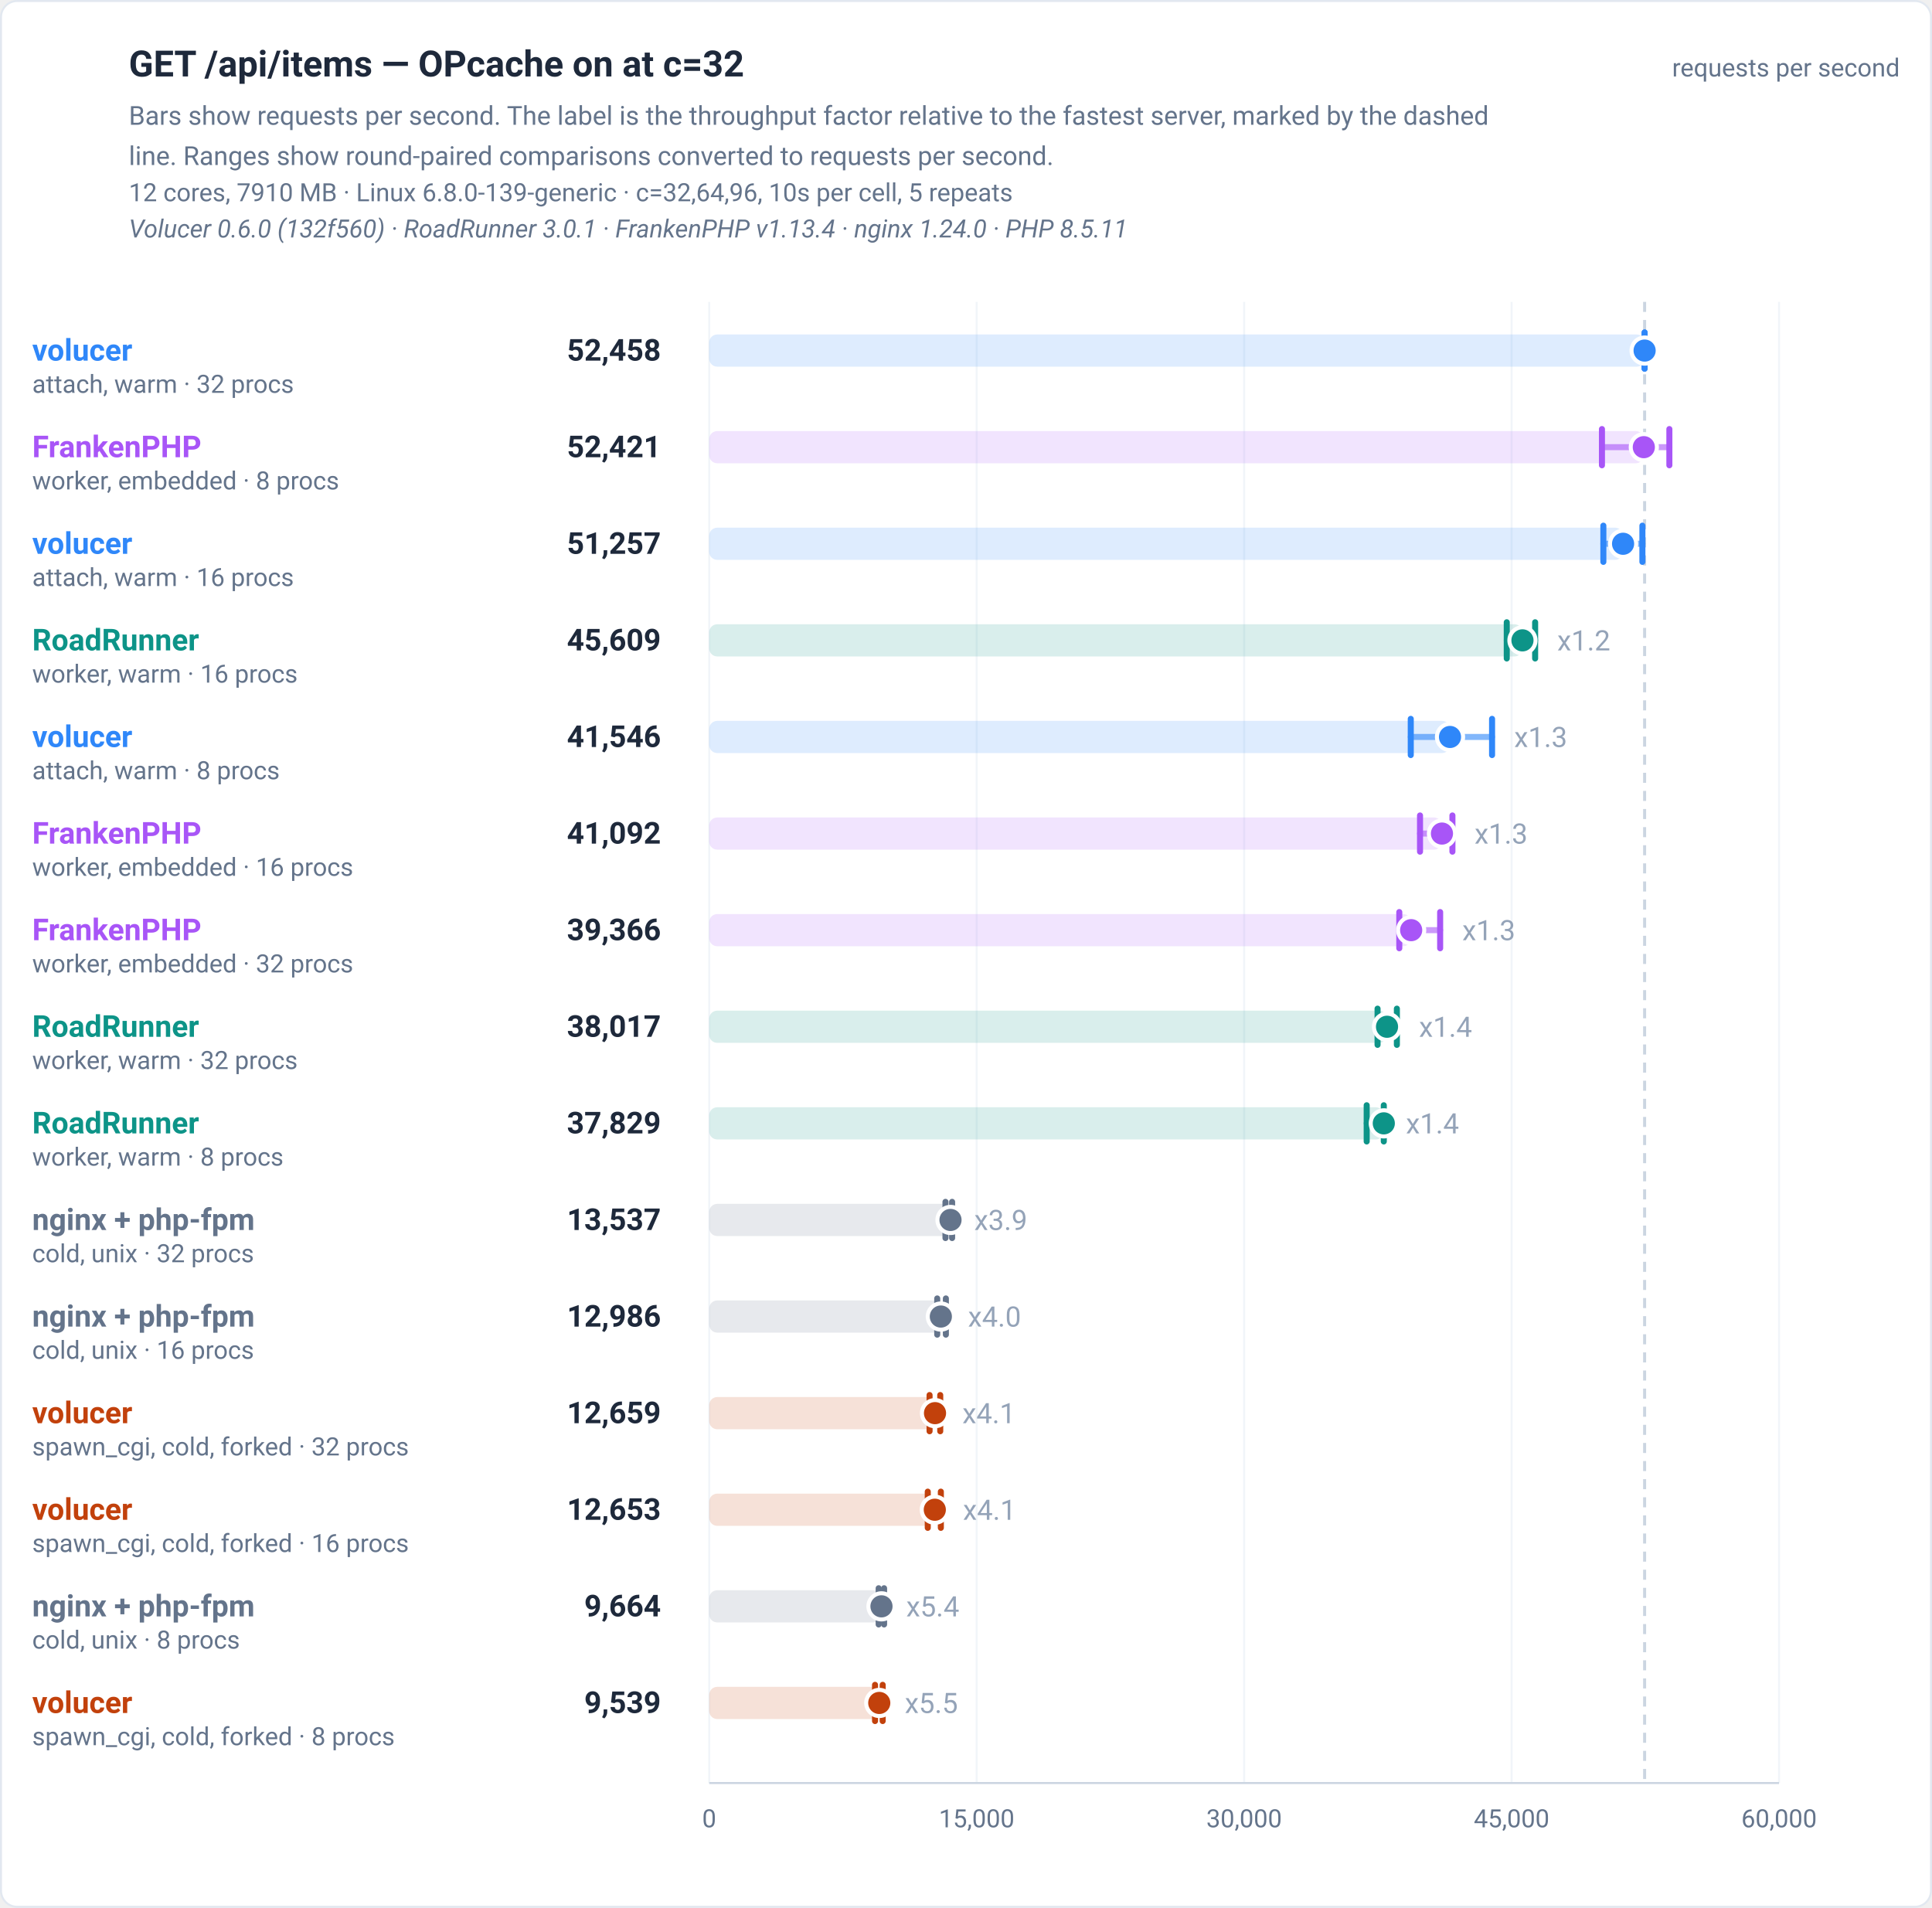
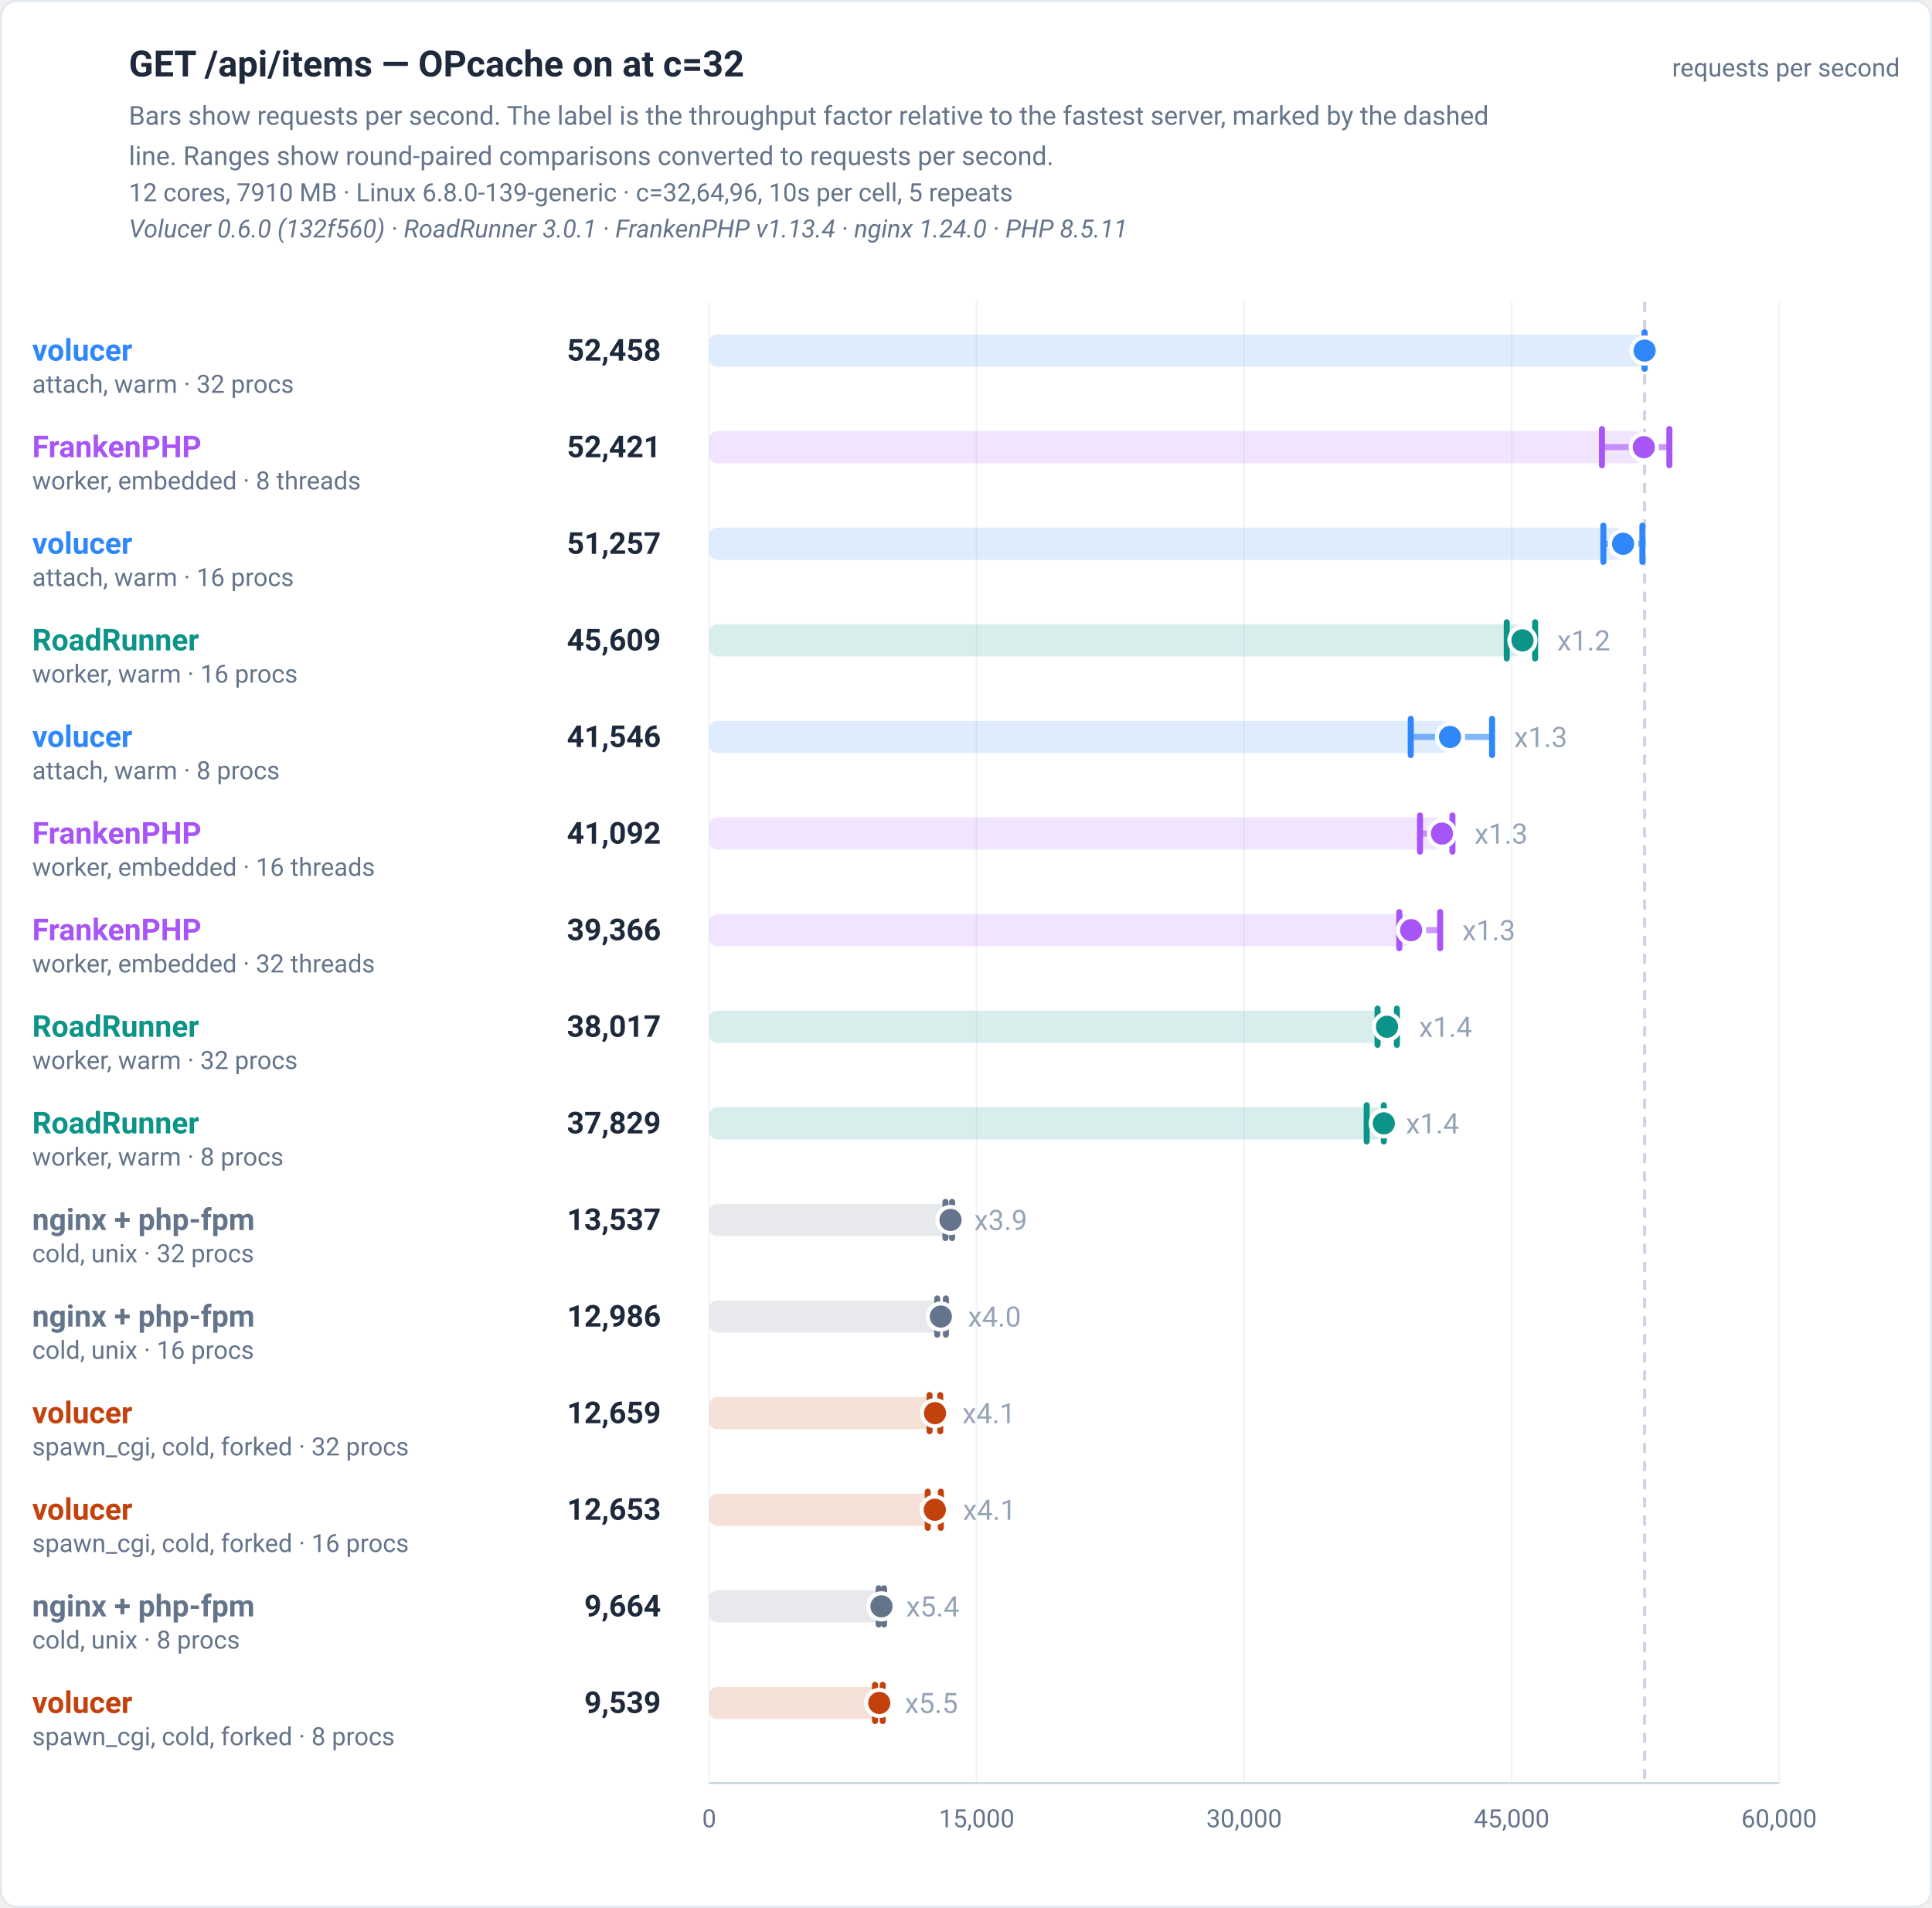
<svg xmlns="http://www.w3.org/2000/svg" width="960" height="948" viewBox="0 0 960 948" role="img" aria-label="GET /api/items — OPcache on at c=32">
  <rect x="0.5" y="0.5" width="959" height="947" rx="8" fill="#ffffff" stroke="#e2e8f0" />
  <text x="64.0" y="38.0" font-family="-apple-system,BlinkMacSystemFont,'Segoe UI',Roboto,Helvetica,Arial,sans-serif" font-size="18" fill="#1e293b" text-anchor="start" font-weight="600">GET /api/items — OPcache on at c=32</text>
  <text x="64.0" y="62.0" font-family="-apple-system,BlinkMacSystemFont,'Segoe UI',Roboto,Helvetica,Arial,sans-serif" font-size="13.0" fill="#64748b" text-anchor="start" font-weight="normal">Bars show requests per second. The label is the throughput factor relative to the fastest server, marked by the dashed</text>
  <text x="64.0" y="82.0" font-family="-apple-system,BlinkMacSystemFont,'Segoe UI',Roboto,Helvetica,Arial,sans-serif" font-size="13.0" fill="#64748b" text-anchor="start" font-weight="normal">line. Ranges show round-paired comparisons converted to requests per second.</text>
  <text x="64.0" y="100.0" font-family="-apple-system,BlinkMacSystemFont,'Segoe UI',Roboto,Helvetica,Arial,sans-serif" font-size="12.5" fill="#64748b" text-anchor="start" font-weight="normal">12 cores, 7910 MB · Linux 6.8.0-139-generic · c=32,64,96, 10s per cell, 5 repeats</text>
  <text x="64.0" y="118.0" font-family="-apple-system,BlinkMacSystemFont,'Segoe UI',Roboto,Helvetica,Arial,sans-serif" font-size="12.5" fill="#64748b" text-anchor="start" font-weight="normal" font-style="italic">Volucer 0.6.0 (132f560) · RoadRunner 3.0.1 · FrankenPHP v1.13.4 · nginx 1.24.0 · PHP 8.5.11</text>
  <text x="944.0" y="38.0" font-family="-apple-system,BlinkMacSystemFont,'Segoe UI',Roboto,Helvetica,Arial,sans-serif" font-size="12.5" fill="#64748b" text-anchor="end" font-weight="normal">requests per second</text>
  <line x1="352.4" y1="150.0" x2="352.4" y2="886.0" stroke="#f1f5f9" stroke-width="1" />
  <text x="352.4" y="908.0" font-family="-apple-system,BlinkMacSystemFont,'Segoe UI',Roboto,Helvetica,Arial,sans-serif" font-size="12.5" fill="#64748b" text-anchor="middle" font-weight="normal">0</text>
  <line x1="485.3" y1="150.0" x2="485.3" y2="886.0" stroke="#f1f5f9" stroke-width="1" />
  <text x="485.3" y="908.0" font-family="-apple-system,BlinkMacSystemFont,'Segoe UI',Roboto,Helvetica,Arial,sans-serif" font-size="12.5" fill="#64748b" text-anchor="middle" font-weight="normal">15,000</text>
  <line x1="618.2" y1="150.0" x2="618.2" y2="886.0" stroke="#f1f5f9" stroke-width="1" />
  <text x="618.2" y="908.0" font-family="-apple-system,BlinkMacSystemFont,'Segoe UI',Roboto,Helvetica,Arial,sans-serif" font-size="12.5" fill="#64748b" text-anchor="middle" font-weight="normal">30,000</text>
  <line x1="751.1" y1="150.0" x2="751.1" y2="886.0" stroke="#f1f5f9" stroke-width="1" />
  <text x="751.1" y="908.0" font-family="-apple-system,BlinkMacSystemFont,'Segoe UI',Roboto,Helvetica,Arial,sans-serif" font-size="12.5" fill="#64748b" text-anchor="middle" font-weight="normal">45,000</text>
  <line x1="884.0" y1="150.0" x2="884.0" y2="886.0" stroke="#f1f5f9" stroke-width="1" />
  <text x="884.0" y="908.0" font-family="-apple-system,BlinkMacSystemFont,'Segoe UI',Roboto,Helvetica,Arial,sans-serif" font-size="12.5" fill="#64748b" text-anchor="middle" font-weight="normal">60,000</text>
  <line x1="817.2" y1="150.0" x2="817.2" y2="886.0" stroke="#cbd5e1" stroke-width="1.5" stroke-dasharray="5 4" />
  <line x1="352.4" y1="886.0" x2="884.0" y2="886.0" stroke="#cbd5e1" stroke-width="1" />
  <rect x="352.4" y="166.2" width="464.8" height="16.0" rx="4" fill="#2F87F9" fill-opacity="0.16" />
  <line x1="817.2" y1="174.2" x2="817.2" y2="174.2" stroke="#2F87F9" stroke-width="3" stroke-linecap="round" opacity="0.6" />
  <line x1="817.2" y1="165.2" x2="817.2" y2="183.2" stroke="#2F87F9" stroke-width="3" stroke-linecap="round" />
  <line x1="817.2" y1="165.2" x2="817.2" y2="183.2" stroke="#2F87F9" stroke-width="3" stroke-linecap="round" />
  <circle cx="817.2" cy="174.2" r="6.5" fill="#2F87F9" stroke="#ffffff" stroke-width="2" />
  <text x="16.0" y="179.2" font-family="-apple-system,BlinkMacSystemFont,'Segoe UI',Roboto,Helvetica,Arial,sans-serif" font-size="15.0" fill="#2F87F9" text-anchor="start" font-weight="700">volucer</text>
  <text x="16.0" y="195.2" font-family="-apple-system,BlinkMacSystemFont,'Segoe UI',Roboto,Helvetica,Arial,sans-serif" font-size="12.5" fill="#64748b" text-anchor="start" font-weight="normal">attach, warm · 32 procs</text>
  <text x="328.4" y="179.2" font-family="-apple-system,BlinkMacSystemFont,'Segoe UI',Roboto,Helvetica,Arial,sans-serif" font-size="15.0" fill="#1e293b" text-anchor="end" font-weight="700">52,458</text>
  <rect x="352.4" y="214.2" width="464.4" height="16.0" rx="4" fill="#a855f7" fill-opacity="0.16" />
  <line x1="796.0" y1="222.2" x2="829.5" y2="222.2" stroke="#a855f7" stroke-width="3" stroke-linecap="round" opacity="0.6" />
  <line x1="796.0" y1="213.2" x2="796.0" y2="231.2" stroke="#a855f7" stroke-width="3" stroke-linecap="round" />
  <line x1="829.5" y1="213.2" x2="829.5" y2="231.2" stroke="#a855f7" stroke-width="3" stroke-linecap="round" />
  <circle cx="816.8" cy="222.2" r="6.5" fill="#a855f7" stroke="#ffffff" stroke-width="2" />
  <text x="16.0" y="227.2" font-family="-apple-system,BlinkMacSystemFont,'Segoe UI',Roboto,Helvetica,Arial,sans-serif" font-size="15.0" fill="#a855f7" text-anchor="start" font-weight="700">FrankenPHP</text>
-   <text x="16.0" y="243.2" font-family="-apple-system,BlinkMacSystemFont,'Segoe UI',Roboto,Helvetica,Arial,sans-serif" font-size="12.5" fill="#64748b" text-anchor="start" font-weight="normal">worker, embedded · 8 procs</text>
+   <text x="16.0" y="243.2" font-family="-apple-system,BlinkMacSystemFont,'Segoe UI',Roboto,Helvetica,Arial,sans-serif" font-size="12.5" fill="#64748b" text-anchor="start" font-weight="normal">worker, embedded · 8 threads</text>
  <text x="328.4" y="227.2" font-family="-apple-system,BlinkMacSystemFont,'Segoe UI',Roboto,Helvetica,Arial,sans-serif" font-size="15.0" fill="#1e293b" text-anchor="end" font-weight="700">52,421</text>
  <rect x="352.4" y="262.2" width="454.1" height="16.0" rx="4" fill="#2F87F9" fill-opacity="0.16" />
  <line x1="796.7" y1="270.2" x2="816.1" y2="270.2" stroke="#2F87F9" stroke-width="3" stroke-linecap="round" opacity="0.6" />
  <line x1="796.7" y1="261.2" x2="796.7" y2="279.2" stroke="#2F87F9" stroke-width="3" stroke-linecap="round" />
  <line x1="816.1" y1="261.2" x2="816.1" y2="279.2" stroke="#2F87F9" stroke-width="3" stroke-linecap="round" />
  <circle cx="806.5" cy="270.2" r="6.5" fill="#2F87F9" stroke="#ffffff" stroke-width="2" />
  <text x="16.0" y="275.2" font-family="-apple-system,BlinkMacSystemFont,'Segoe UI',Roboto,Helvetica,Arial,sans-serif" font-size="15.0" fill="#2F87F9" text-anchor="start" font-weight="700">volucer</text>
  <text x="16.0" y="291.2" font-family="-apple-system,BlinkMacSystemFont,'Segoe UI',Roboto,Helvetica,Arial,sans-serif" font-size="12.5" fill="#64748b" text-anchor="start" font-weight="normal">attach, warm · 16 procs</text>
  <text x="328.4" y="275.2" font-family="-apple-system,BlinkMacSystemFont,'Segoe UI',Roboto,Helvetica,Arial,sans-serif" font-size="15.0" fill="#1e293b" text-anchor="end" font-weight="700">51,257</text>
  <rect x="352.4" y="310.2" width="404.1" height="16.0" rx="4" fill="#0d9488" fill-opacity="0.16" />
  <line x1="748.7" y1="318.2" x2="762.8" y2="318.2" stroke="#0d9488" stroke-width="3" stroke-linecap="round" opacity="0.6" />
  <line x1="748.7" y1="309.2" x2="748.7" y2="327.2" stroke="#0d9488" stroke-width="3" stroke-linecap="round" />
  <line x1="762.8" y1="309.2" x2="762.8" y2="327.2" stroke="#0d9488" stroke-width="3" stroke-linecap="round" />
  <circle cx="756.5" cy="318.2" r="6.5" fill="#0d9488" stroke="#ffffff" stroke-width="2" />
  <text x="16.0" y="323.2" font-family="-apple-system,BlinkMacSystemFont,'Segoe UI',Roboto,Helvetica,Arial,sans-serif" font-size="15.0" fill="#0d9488" text-anchor="start" font-weight="700">RoadRunner</text>
  <text x="16.0" y="339.2" font-family="-apple-system,BlinkMacSystemFont,'Segoe UI',Roboto,Helvetica,Arial,sans-serif" font-size="12.5" fill="#64748b" text-anchor="start" font-weight="normal">worker, warm · 16 procs</text>
  <text x="328.4" y="323.2" font-family="-apple-system,BlinkMacSystemFont,'Segoe UI',Roboto,Helvetica,Arial,sans-serif" font-size="15.0" fill="#1e293b" text-anchor="end" font-weight="700">45,609</text>
  <text x="773.8" y="323.2" font-family="-apple-system,BlinkMacSystemFont,'Segoe UI',Roboto,Helvetica,Arial,sans-serif" font-size="14.0" fill="#94a3b8" text-anchor="start" font-weight="normal">x1.2</text>
  <rect x="352.4" y="358.2" width="368.1" height="16.0" rx="4" fill="#2F87F9" fill-opacity="0.16" />
  <line x1="701.0" y1="366.2" x2="741.4" y2="366.2" stroke="#2F87F9" stroke-width="3" stroke-linecap="round" opacity="0.6" />
  <line x1="701.0" y1="357.2" x2="701.0" y2="375.2" stroke="#2F87F9" stroke-width="3" stroke-linecap="round" />
  <line x1="741.4" y1="357.2" x2="741.4" y2="375.2" stroke="#2F87F9" stroke-width="3" stroke-linecap="round" />
  <circle cx="720.5" cy="366.2" r="6.5" fill="#2F87F9" stroke="#ffffff" stroke-width="2" />
  <text x="16.0" y="371.2" font-family="-apple-system,BlinkMacSystemFont,'Segoe UI',Roboto,Helvetica,Arial,sans-serif" font-size="15.0" fill="#2F87F9" text-anchor="start" font-weight="700">volucer</text>
  <text x="16.0" y="387.2" font-family="-apple-system,BlinkMacSystemFont,'Segoe UI',Roboto,Helvetica,Arial,sans-serif" font-size="12.5" fill="#64748b" text-anchor="start" font-weight="normal">attach, warm · 8 procs</text>
  <text x="328.4" y="371.2" font-family="-apple-system,BlinkMacSystemFont,'Segoe UI',Roboto,Helvetica,Arial,sans-serif" font-size="15.0" fill="#1e293b" text-anchor="end" font-weight="700">41,546</text>
  <text x="752.4" y="371.2" font-family="-apple-system,BlinkMacSystemFont,'Segoe UI',Roboto,Helvetica,Arial,sans-serif" font-size="14.0" fill="#94a3b8" text-anchor="start" font-weight="normal">x1.3</text>
  <rect x="352.4" y="406.2" width="364.1" height="16.0" rx="4" fill="#a855f7" fill-opacity="0.16" />
  <line x1="705.6" y1="414.2" x2="721.7" y2="414.2" stroke="#a855f7" stroke-width="3" stroke-linecap="round" opacity="0.6" />
  <line x1="705.6" y1="405.2" x2="705.6" y2="423.2" stroke="#a855f7" stroke-width="3" stroke-linecap="round" />
  <line x1="721.7" y1="405.2" x2="721.7" y2="423.2" stroke="#a855f7" stroke-width="3" stroke-linecap="round" />
  <circle cx="716.5" cy="414.2" r="6.5" fill="#a855f7" stroke="#ffffff" stroke-width="2" />
  <text x="16.0" y="419.2" font-family="-apple-system,BlinkMacSystemFont,'Segoe UI',Roboto,Helvetica,Arial,sans-serif" font-size="15.0" fill="#a855f7" text-anchor="start" font-weight="700">FrankenPHP</text>
-   <text x="16.0" y="435.2" font-family="-apple-system,BlinkMacSystemFont,'Segoe UI',Roboto,Helvetica,Arial,sans-serif" font-size="12.5" fill="#64748b" text-anchor="start" font-weight="normal">worker, embedded · 16 procs</text>
+   <text x="16.0" y="435.2" font-family="-apple-system,BlinkMacSystemFont,'Segoe UI',Roboto,Helvetica,Arial,sans-serif" font-size="12.5" fill="#64748b" text-anchor="start" font-weight="normal">worker, embedded · 16 threads</text>
  <text x="328.4" y="419.2" font-family="-apple-system,BlinkMacSystemFont,'Segoe UI',Roboto,Helvetica,Arial,sans-serif" font-size="15.0" fill="#1e293b" text-anchor="end" font-weight="700">41,092</text>
  <text x="732.7" y="419.2" font-family="-apple-system,BlinkMacSystemFont,'Segoe UI',Roboto,Helvetica,Arial,sans-serif" font-size="14.0" fill="#94a3b8" text-anchor="start" font-weight="normal">x1.3</text>
  <rect x="352.4" y="454.2" width="348.8" height="16.0" rx="4" fill="#a855f7" fill-opacity="0.16" />
  <line x1="695.3" y1="462.2" x2="715.6" y2="462.2" stroke="#a855f7" stroke-width="3" stroke-linecap="round" opacity="0.6" />
  <line x1="695.3" y1="453.2" x2="695.3" y2="471.2" stroke="#a855f7" stroke-width="3" stroke-linecap="round" />
  <line x1="715.6" y1="453.2" x2="715.6" y2="471.2" stroke="#a855f7" stroke-width="3" stroke-linecap="round" />
  <circle cx="701.2" cy="462.2" r="6.5" fill="#a855f7" stroke="#ffffff" stroke-width="2" />
  <text x="16.0" y="467.2" font-family="-apple-system,BlinkMacSystemFont,'Segoe UI',Roboto,Helvetica,Arial,sans-serif" font-size="15.0" fill="#a855f7" text-anchor="start" font-weight="700">FrankenPHP</text>
-   <text x="16.0" y="483.2" font-family="-apple-system,BlinkMacSystemFont,'Segoe UI',Roboto,Helvetica,Arial,sans-serif" font-size="12.5" fill="#64748b" text-anchor="start" font-weight="normal">worker, embedded · 32 procs</text>
+   <text x="16.0" y="483.2" font-family="-apple-system,BlinkMacSystemFont,'Segoe UI',Roboto,Helvetica,Arial,sans-serif" font-size="12.5" fill="#64748b" text-anchor="start" font-weight="normal">worker, embedded · 32 threads</text>
  <text x="328.4" y="467.2" font-family="-apple-system,BlinkMacSystemFont,'Segoe UI',Roboto,Helvetica,Arial,sans-serif" font-size="15.0" fill="#1e293b" text-anchor="end" font-weight="700">39,366</text>
  <text x="726.6" y="467.2" font-family="-apple-system,BlinkMacSystemFont,'Segoe UI',Roboto,Helvetica,Arial,sans-serif" font-size="14.0" fill="#94a3b8" text-anchor="start" font-weight="normal">x1.3</text>
  <rect x="352.4" y="502.2" width="336.8" height="16.0" rx="4" fill="#0d9488" fill-opacity="0.16" />
  <line x1="684.5" y1="510.2" x2="694.1" y2="510.2" stroke="#0d9488" stroke-width="3" stroke-linecap="round" opacity="0.6" />
  <line x1="684.5" y1="501.2" x2="684.5" y2="519.2" stroke="#0d9488" stroke-width="3" stroke-linecap="round" />
  <line x1="694.1" y1="501.2" x2="694.1" y2="519.2" stroke="#0d9488" stroke-width="3" stroke-linecap="round" />
  <circle cx="689.2" cy="510.2" r="6.5" fill="#0d9488" stroke="#ffffff" stroke-width="2" />
  <text x="16.0" y="515.2" font-family="-apple-system,BlinkMacSystemFont,'Segoe UI',Roboto,Helvetica,Arial,sans-serif" font-size="15.0" fill="#0d9488" text-anchor="start" font-weight="700">RoadRunner</text>
  <text x="16.0" y="531.2" font-family="-apple-system,BlinkMacSystemFont,'Segoe UI',Roboto,Helvetica,Arial,sans-serif" font-size="12.5" fill="#64748b" text-anchor="start" font-weight="normal">worker, warm · 32 procs</text>
  <text x="328.4" y="515.2" font-family="-apple-system,BlinkMacSystemFont,'Segoe UI',Roboto,Helvetica,Arial,sans-serif" font-size="15.0" fill="#1e293b" text-anchor="end" font-weight="700">38,017</text>
  <text x="705.1" y="515.2" font-family="-apple-system,BlinkMacSystemFont,'Segoe UI',Roboto,Helvetica,Arial,sans-serif" font-size="14.0" fill="#94a3b8" text-anchor="start" font-weight="normal">x1.4</text>
  <rect x="352.4" y="550.2" width="335.2" height="16.0" rx="4" fill="#0d9488" fill-opacity="0.16" />
  <line x1="679.1" y1="558.2" x2="687.6" y2="558.2" stroke="#0d9488" stroke-width="3" stroke-linecap="round" opacity="0.6" />
  <line x1="679.1" y1="549.2" x2="679.1" y2="567.2" stroke="#0d9488" stroke-width="3" stroke-linecap="round" />
  <line x1="687.6" y1="549.2" x2="687.6" y2="567.2" stroke="#0d9488" stroke-width="3" stroke-linecap="round" />
  <circle cx="687.6" cy="558.2" r="6.5" fill="#0d9488" stroke="#ffffff" stroke-width="2" />
  <text x="16.0" y="563.2" font-family="-apple-system,BlinkMacSystemFont,'Segoe UI',Roboto,Helvetica,Arial,sans-serif" font-size="15.0" fill="#0d9488" text-anchor="start" font-weight="700">RoadRunner</text>
  <text x="16.0" y="579.2" font-family="-apple-system,BlinkMacSystemFont,'Segoe UI',Roboto,Helvetica,Arial,sans-serif" font-size="12.5" fill="#64748b" text-anchor="start" font-weight="normal">worker, warm · 8 procs</text>
  <text x="328.4" y="563.2" font-family="-apple-system,BlinkMacSystemFont,'Segoe UI',Roboto,Helvetica,Arial,sans-serif" font-size="15.0" fill="#1e293b" text-anchor="end" font-weight="700">37,829</text>
  <text x="698.6" y="563.2" font-family="-apple-system,BlinkMacSystemFont,'Segoe UI',Roboto,Helvetica,Arial,sans-serif" font-size="14.0" fill="#94a3b8" text-anchor="start" font-weight="normal">x1.4</text>
  <rect x="352.4" y="598.2" width="119.9" height="16.0" rx="4" fill="#64748b" fill-opacity="0.16" />
  <line x1="469.8" y1="606.2" x2="473.1" y2="606.2" stroke="#64748b" stroke-width="3" stroke-linecap="round" opacity="0.6" />
  <line x1="469.8" y1="597.2" x2="469.8" y2="615.2" stroke="#64748b" stroke-width="3" stroke-linecap="round" />
  <line x1="473.1" y1="597.2" x2="473.1" y2="615.2" stroke="#64748b" stroke-width="3" stroke-linecap="round" />
  <circle cx="472.3" cy="606.2" r="6.5" fill="#64748b" stroke="#ffffff" stroke-width="2" />
  <text x="16.0" y="611.2" font-family="-apple-system,BlinkMacSystemFont,'Segoe UI',Roboto,Helvetica,Arial,sans-serif" font-size="15.0" fill="#64748b" text-anchor="start" font-weight="700">nginx + php-fpm</text>
  <text x="16.0" y="627.2" font-family="-apple-system,BlinkMacSystemFont,'Segoe UI',Roboto,Helvetica,Arial,sans-serif" font-size="12.5" fill="#64748b" text-anchor="start" font-weight="normal">cold, unix · 32 procs</text>
  <text x="328.4" y="611.2" font-family="-apple-system,BlinkMacSystemFont,'Segoe UI',Roboto,Helvetica,Arial,sans-serif" font-size="15.0" fill="#1e293b" text-anchor="end" font-weight="700">13,537</text>
  <text x="484.1" y="611.2" font-family="-apple-system,BlinkMacSystemFont,'Segoe UI',Roboto,Helvetica,Arial,sans-serif" font-size="14.0" fill="#94a3b8" text-anchor="start" font-weight="normal">x3.9</text>
  <rect x="352.4" y="646.2" width="115.1" height="16.0" rx="4" fill="#64748b" fill-opacity="0.16" />
  <line x1="465.7" y1="654.2" x2="470.0" y2="654.2" stroke="#64748b" stroke-width="3" stroke-linecap="round" opacity="0.6" />
  <line x1="465.7" y1="645.2" x2="465.7" y2="663.2" stroke="#64748b" stroke-width="3" stroke-linecap="round" />
  <line x1="470.0" y1="645.2" x2="470.0" y2="663.2" stroke="#64748b" stroke-width="3" stroke-linecap="round" />
  <circle cx="467.5" cy="654.2" r="6.5" fill="#64748b" stroke="#ffffff" stroke-width="2" />
  <text x="16.0" y="659.2" font-family="-apple-system,BlinkMacSystemFont,'Segoe UI',Roboto,Helvetica,Arial,sans-serif" font-size="15.0" fill="#64748b" text-anchor="start" font-weight="700">nginx + php-fpm</text>
  <text x="16.0" y="675.2" font-family="-apple-system,BlinkMacSystemFont,'Segoe UI',Roboto,Helvetica,Arial,sans-serif" font-size="12.5" fill="#64748b" text-anchor="start" font-weight="normal">cold, unix · 16 procs</text>
  <text x="328.4" y="659.2" font-family="-apple-system,BlinkMacSystemFont,'Segoe UI',Roboto,Helvetica,Arial,sans-serif" font-size="15.0" fill="#1e293b" text-anchor="end" font-weight="700">12,986</text>
  <text x="481.0" y="659.2" font-family="-apple-system,BlinkMacSystemFont,'Segoe UI',Roboto,Helvetica,Arial,sans-serif" font-size="14.0" fill="#94a3b8" text-anchor="start" font-weight="normal">x4.0</text>
  <rect x="352.4" y="694.2" width="112.2" height="16.0" rx="4" fill="#c2410c" fill-opacity="0.16" />
  <line x1="461.9" y1="702.2" x2="467.2" y2="702.2" stroke="#c2410c" stroke-width="3" stroke-linecap="round" opacity="0.6" />
  <line x1="461.9" y1="693.2" x2="461.9" y2="711.2" stroke="#c2410c" stroke-width="3" stroke-linecap="round" />
  <line x1="467.2" y1="693.2" x2="467.2" y2="711.2" stroke="#c2410c" stroke-width="3" stroke-linecap="round" />
  <circle cx="464.6" cy="702.2" r="6.5" fill="#c2410c" stroke="#ffffff" stroke-width="2" />
  <text x="16.0" y="707.2" font-family="-apple-system,BlinkMacSystemFont,'Segoe UI',Roboto,Helvetica,Arial,sans-serif" font-size="15.0" fill="#c2410c" text-anchor="start" font-weight="700">volucer</text>
  <text x="16.0" y="723.2" font-family="-apple-system,BlinkMacSystemFont,'Segoe UI',Roboto,Helvetica,Arial,sans-serif" font-size="12.5" fill="#64748b" text-anchor="start" font-weight="normal">spawn_cgi, cold, forked · 32 procs</text>
  <text x="328.4" y="707.2" font-family="-apple-system,BlinkMacSystemFont,'Segoe UI',Roboto,Helvetica,Arial,sans-serif" font-size="15.0" fill="#1e293b" text-anchor="end" font-weight="700">12,659</text>
  <text x="478.2" y="707.2" font-family="-apple-system,BlinkMacSystemFont,'Segoe UI',Roboto,Helvetica,Arial,sans-serif" font-size="14.0" fill="#94a3b8" text-anchor="start" font-weight="normal">x4.1</text>
  <rect x="352.4" y="742.2" width="112.1" height="16.0" rx="4" fill="#c2410c" fill-opacity="0.16" />
  <line x1="461.0" y1="750.2" x2="467.5" y2="750.2" stroke="#c2410c" stroke-width="3" stroke-linecap="round" opacity="0.6" />
  <line x1="461.0" y1="741.2" x2="461.0" y2="759.2" stroke="#c2410c" stroke-width="3" stroke-linecap="round" />
  <line x1="467.5" y1="741.2" x2="467.5" y2="759.2" stroke="#c2410c" stroke-width="3" stroke-linecap="round" />
  <circle cx="464.5" cy="750.2" r="6.5" fill="#c2410c" stroke="#ffffff" stroke-width="2" />
  <text x="16.0" y="755.2" font-family="-apple-system,BlinkMacSystemFont,'Segoe UI',Roboto,Helvetica,Arial,sans-serif" font-size="15.0" fill="#c2410c" text-anchor="start" font-weight="700">volucer</text>
  <text x="16.0" y="771.2" font-family="-apple-system,BlinkMacSystemFont,'Segoe UI',Roboto,Helvetica,Arial,sans-serif" font-size="12.5" fill="#64748b" text-anchor="start" font-weight="normal">spawn_cgi, cold, forked · 16 procs</text>
  <text x="328.4" y="755.2" font-family="-apple-system,BlinkMacSystemFont,'Segoe UI',Roboto,Helvetica,Arial,sans-serif" font-size="15.0" fill="#1e293b" text-anchor="end" font-weight="700">12,653</text>
  <text x="478.5" y="755.2" font-family="-apple-system,BlinkMacSystemFont,'Segoe UI',Roboto,Helvetica,Arial,sans-serif" font-size="14.0" fill="#94a3b8" text-anchor="start" font-weight="normal">x4.1</text>
  <rect x="352.4" y="790.2" width="85.6" height="16.0" rx="4" fill="#64748b" fill-opacity="0.16" />
  <line x1="436.6" y1="798.2" x2="439.3" y2="798.2" stroke="#64748b" stroke-width="3" stroke-linecap="round" opacity="0.6" />
  <line x1="436.6" y1="789.2" x2="436.6" y2="807.2" stroke="#64748b" stroke-width="3" stroke-linecap="round" />
  <line x1="439.3" y1="789.2" x2="439.3" y2="807.2" stroke="#64748b" stroke-width="3" stroke-linecap="round" />
  <circle cx="438.0" cy="798.2" r="6.5" fill="#64748b" stroke="#ffffff" stroke-width="2" />
  <text x="16.0" y="803.2" font-family="-apple-system,BlinkMacSystemFont,'Segoe UI',Roboto,Helvetica,Arial,sans-serif" font-size="15.0" fill="#64748b" text-anchor="start" font-weight="700">nginx + php-fpm</text>
  <text x="16.0" y="819.2" font-family="-apple-system,BlinkMacSystemFont,'Segoe UI',Roboto,Helvetica,Arial,sans-serif" font-size="12.5" fill="#64748b" text-anchor="start" font-weight="normal">cold, unix · 8 procs</text>
  <text x="328.4" y="803.2" font-family="-apple-system,BlinkMacSystemFont,'Segoe UI',Roboto,Helvetica,Arial,sans-serif" font-size="15.0" fill="#1e293b" text-anchor="end" font-weight="700">9,664</text>
  <text x="450.3" y="803.2" font-family="-apple-system,BlinkMacSystemFont,'Segoe UI',Roboto,Helvetica,Arial,sans-serif" font-size="14.0" fill="#94a3b8" text-anchor="start" font-weight="normal">x5.4</text>
  <rect x="352.4" y="838.2" width="84.5" height="16.0" rx="4" fill="#c2410c" fill-opacity="0.16" />
  <line x1="434.8" y1="846.2" x2="438.6" y2="846.2" stroke="#c2410c" stroke-width="3" stroke-linecap="round" opacity="0.6" />
  <line x1="434.8" y1="837.2" x2="434.8" y2="855.2" stroke="#c2410c" stroke-width="3" stroke-linecap="round" />
  <line x1="438.6" y1="837.2" x2="438.6" y2="855.2" stroke="#c2410c" stroke-width="3" stroke-linecap="round" />
  <circle cx="436.9" cy="846.2" r="6.5" fill="#c2410c" stroke="#ffffff" stroke-width="2" />
  <text x="16.0" y="851.2" font-family="-apple-system,BlinkMacSystemFont,'Segoe UI',Roboto,Helvetica,Arial,sans-serif" font-size="15.0" fill="#c2410c" text-anchor="start" font-weight="700">volucer</text>
  <text x="16.0" y="867.2" font-family="-apple-system,BlinkMacSystemFont,'Segoe UI',Roboto,Helvetica,Arial,sans-serif" font-size="12.5" fill="#64748b" text-anchor="start" font-weight="normal">spawn_cgi, cold, forked · 8 procs</text>
  <text x="328.4" y="851.2" font-family="-apple-system,BlinkMacSystemFont,'Segoe UI',Roboto,Helvetica,Arial,sans-serif" font-size="15.0" fill="#1e293b" text-anchor="end" font-weight="700">9,539</text>
  <text x="449.6" y="851.2" font-family="-apple-system,BlinkMacSystemFont,'Segoe UI',Roboto,Helvetica,Arial,sans-serif" font-size="14.0" fill="#94a3b8" text-anchor="start" font-weight="normal">x5.5</text>
</svg>
